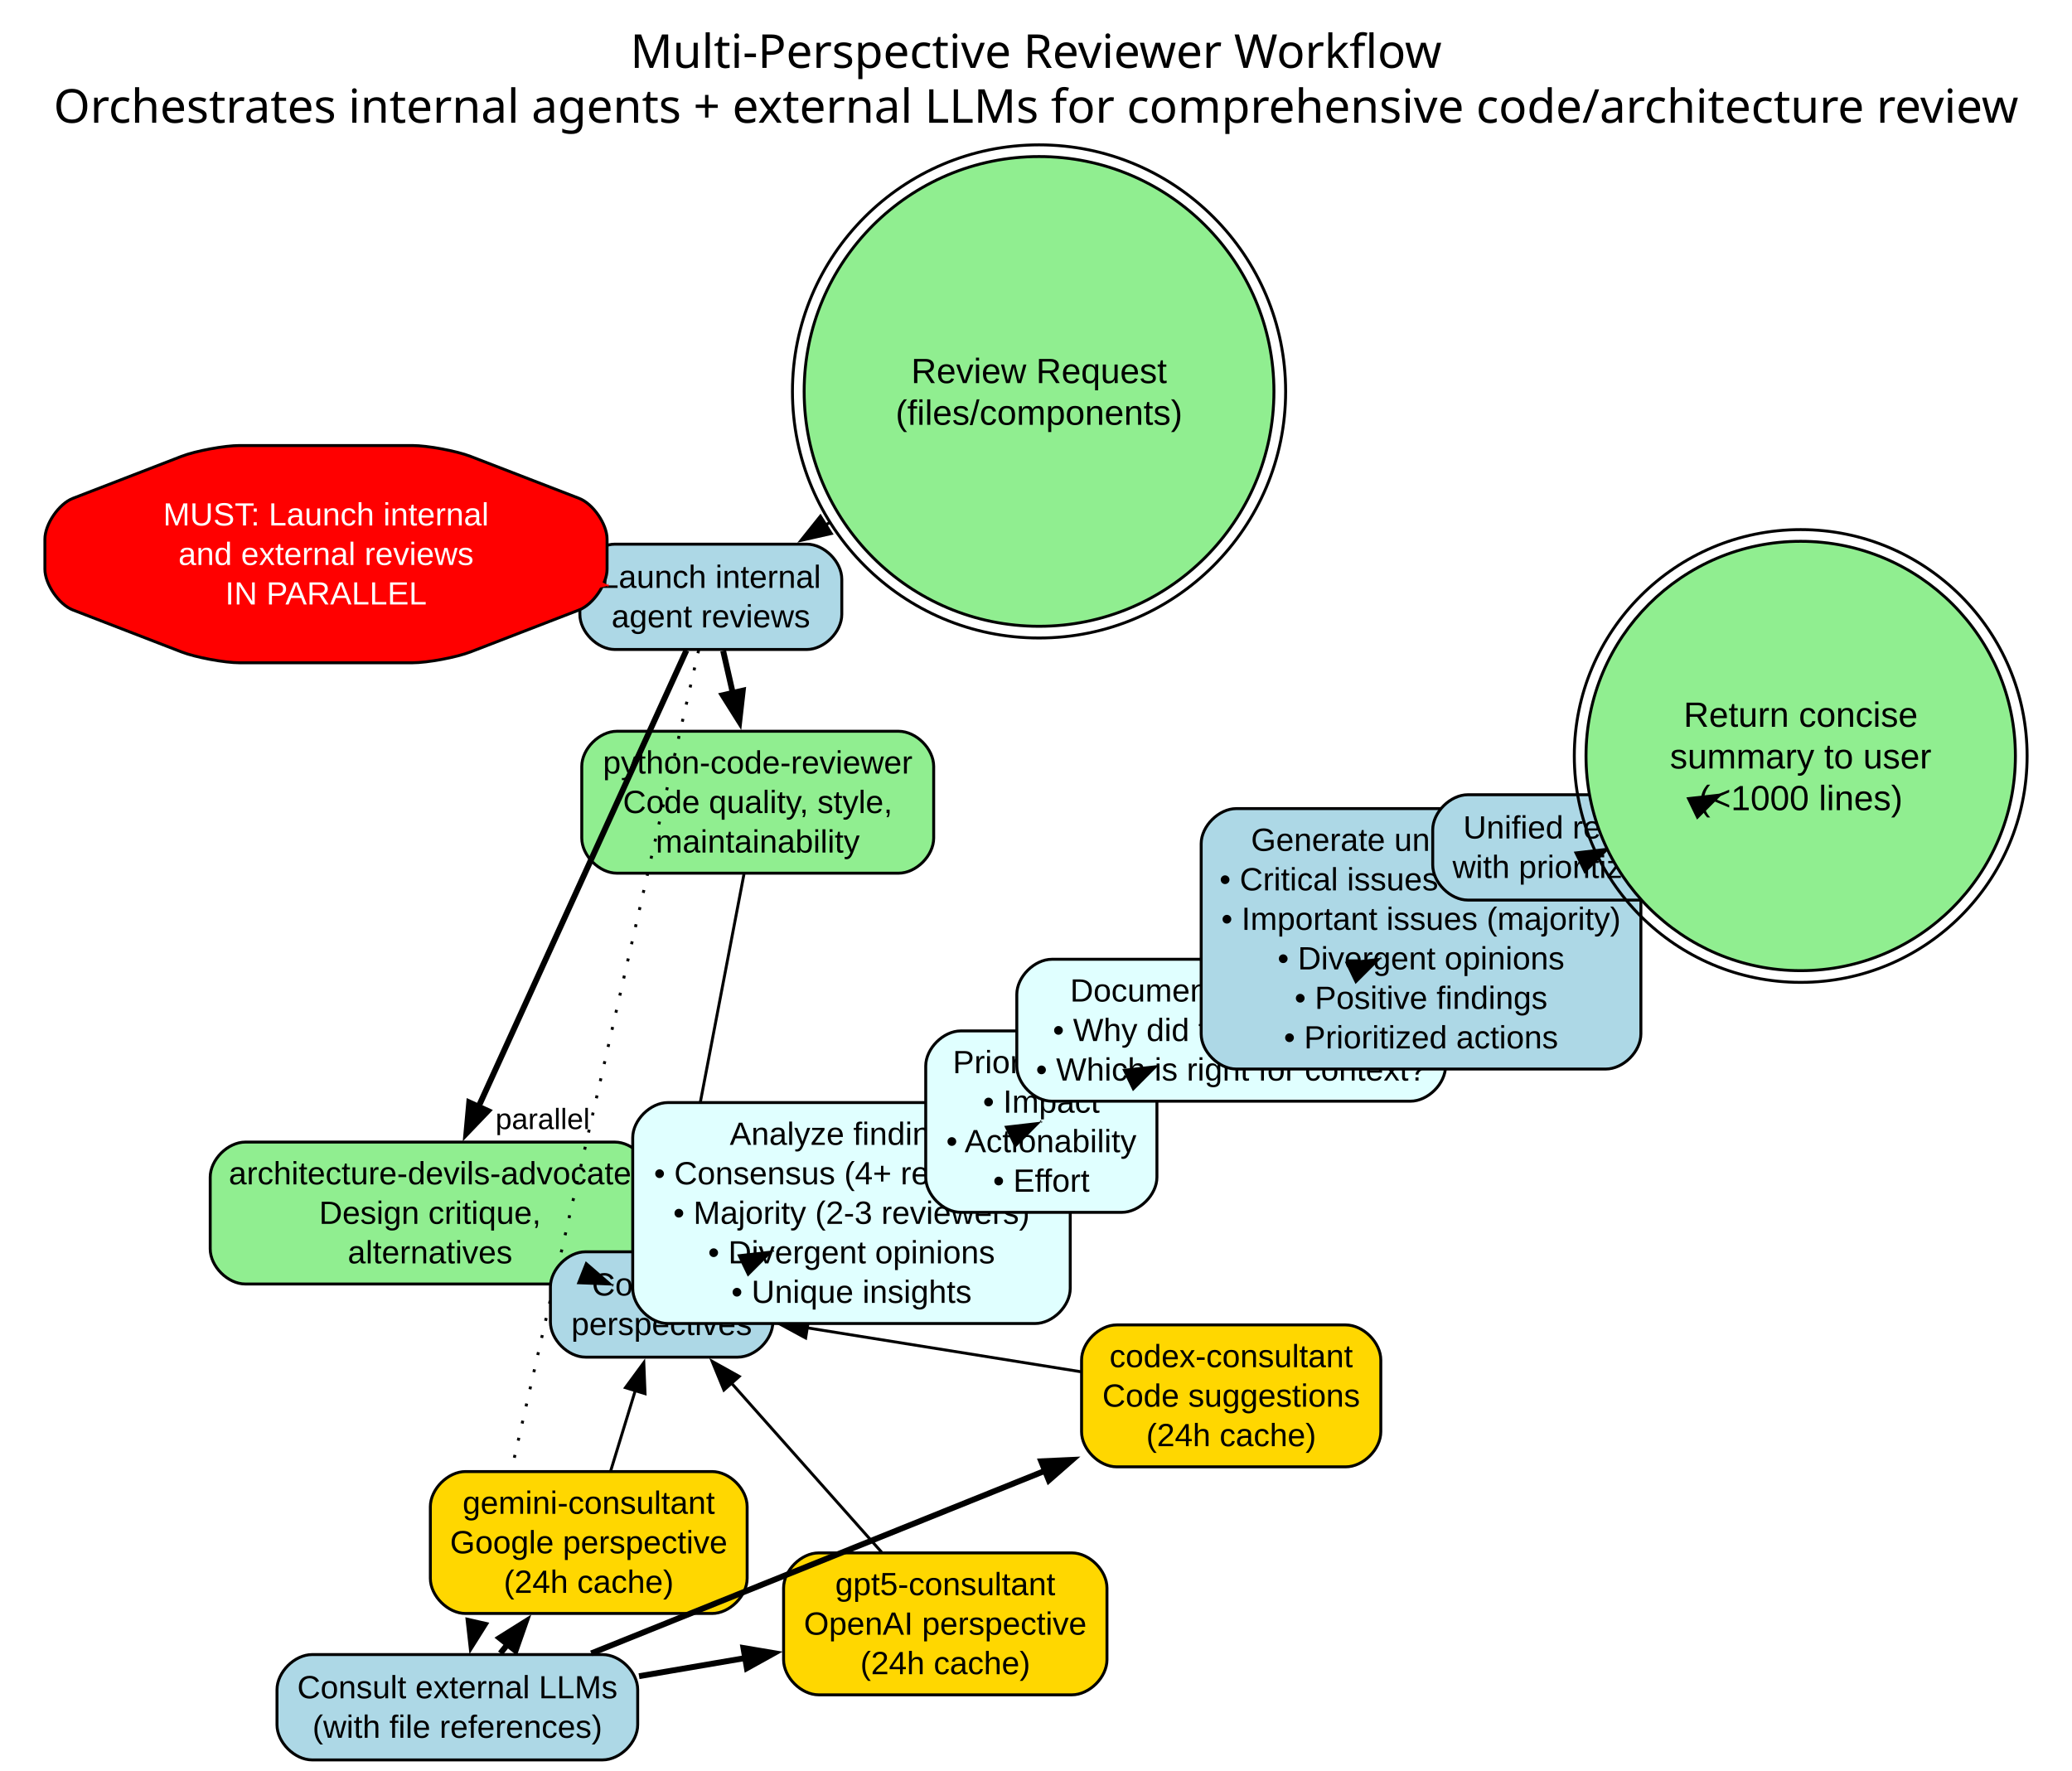
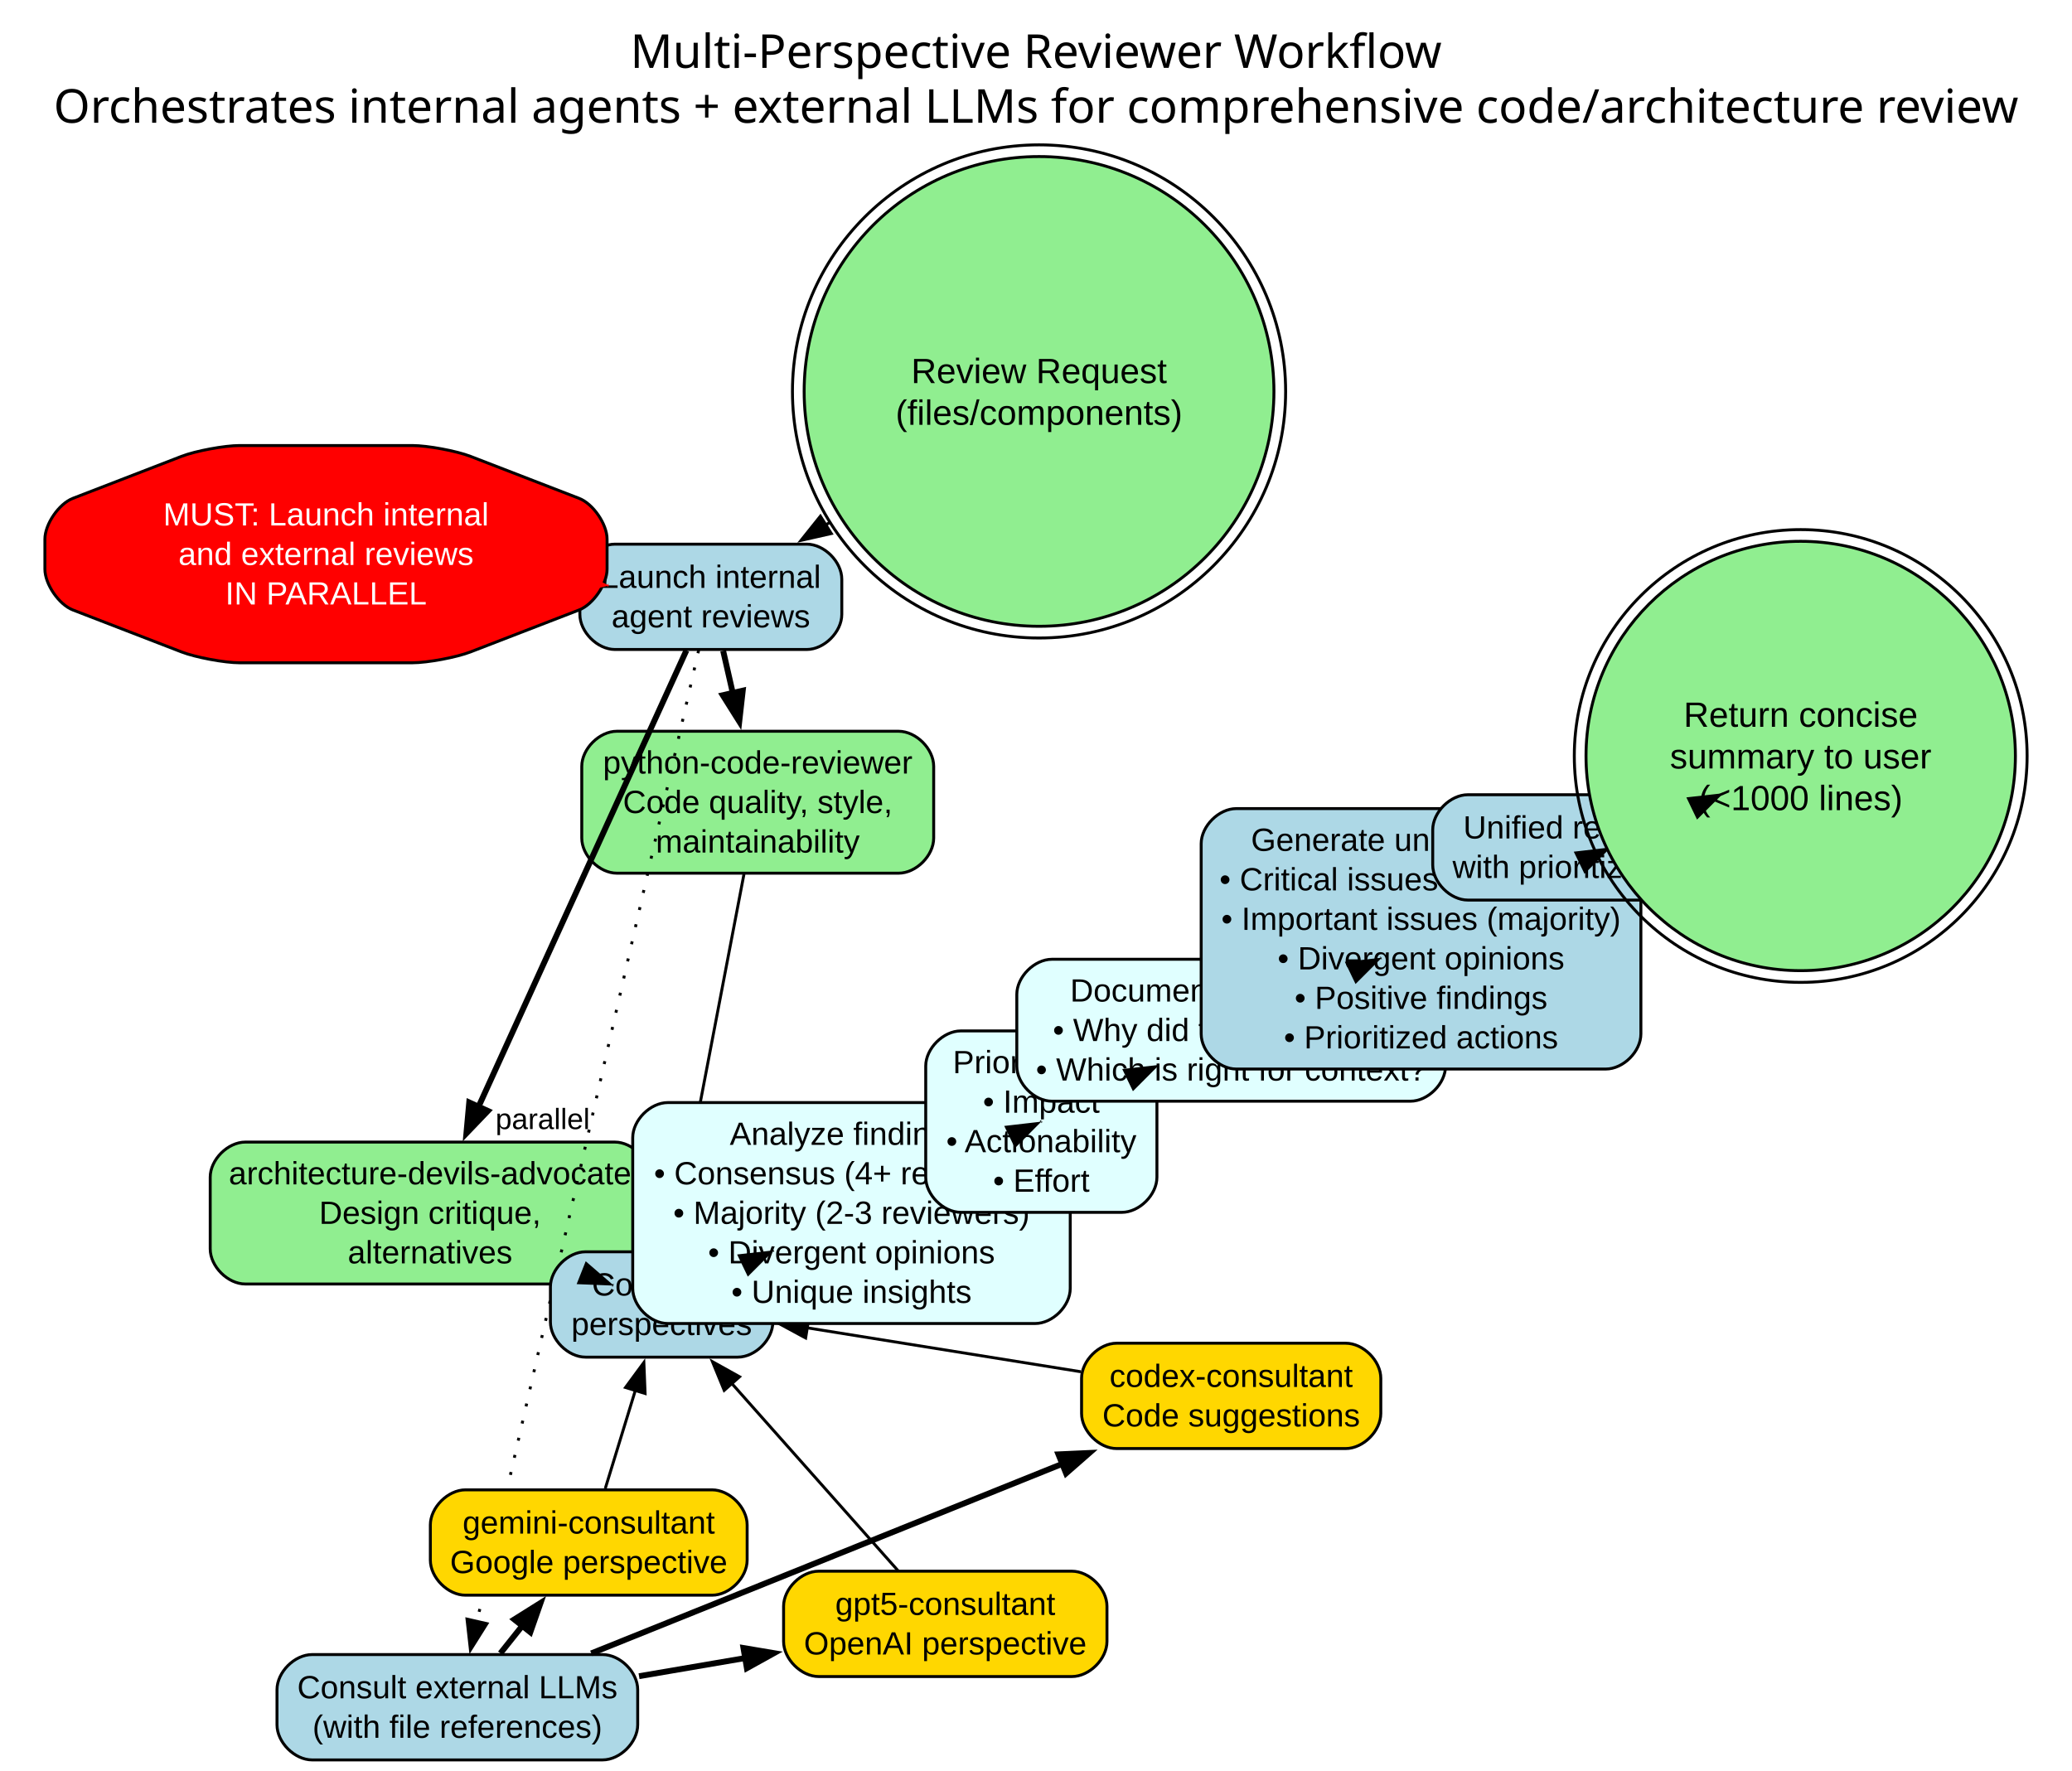
<svg xmlns="http://www.w3.org/2000/svg" width="708pt" height="605pt" viewBox="0.00 0.00 708.00 605.00">
  <g id="graph0" class="graph" transform="scale(1 1) rotate(0) translate(4 601.41)">
    <polygon fill="white" stroke="none" points="-4,4 -4,-601.41 704,-601.41 704,4 -4,4" />
    <text xml:space="preserve" text-anchor="middle" x="350" y="-578.21" font-family="Arial Bold" font-size="16.00">Multi-Perspective Reviewer Workflow</text>
    <text xml:space="preserve" text-anchor="middle" x="350" y="-559.46" font-family="Arial Bold" font-size="16.00">Orchestrates internal agents + external LLMs for comprehensive code/architecture review</text>
    <g id="node1" class="node">
      <ellipse fill="lightgreen" stroke="black" cx="351.04" cy="-467.65" rx="80.26" ry="80.26" />
      <ellipse fill="none" stroke="black" cx="351.04" cy="-467.65" rx="84.26" ry="84.26" />
      <text xml:space="preserve" text-anchor="middle" x="351.04" y="-470.5" font-family="Arial" font-size="12.00">Review Request</text>
      <text xml:space="preserve" text-anchor="middle" x="351.04" y="-456.25" font-family="Arial" font-size="12.00">(files/components)</text>
    </g>
    <g id="node2" class="node">
      <path fill="lightblue" stroke="black" d="M271.64,-415.46C271.64,-415.46 206.14,-415.46 206.14,-415.46 200.14,-415.46 194.14,-409.46 194.14,-403.46 194.14,-403.46 194.14,-391.46 194.14,-391.46 194.14,-385.46 200.14,-379.46 206.14,-379.46 206.14,-379.46 271.64,-379.46 271.64,-379.46 277.64,-379.46 283.64,-385.46 283.64,-391.46 283.64,-391.46 283.64,-403.46 283.64,-403.46 283.64,-409.46 277.64,-415.46 271.64,-415.46" />
      <text xml:space="preserve" text-anchor="middle" x="238.89" y="-400.51" font-family="Arial" font-size="11.00">Launch internal</text>
      <text xml:space="preserve" text-anchor="middle" x="238.89" y="-387.01" font-family="Arial" font-size="11.00">agent reviews</text>
    </g>
    <g id="edge1" class="edge">
      <path fill="none" stroke="black" d="M279.38,-422.8C278.91,-422.51 278.44,-422.21 277.97,-421.92" />
      <polygon fill="black" stroke="black" points="280.05,-419.09 269.71,-416.75 276.33,-425.02 280.05,-419.09" />
    </g>
    <g id="node3" class="node">
      <path fill="#90ee90" stroke="black" d="M303.04,-351.52C303.04,-351.52 206.79,-351.52 206.79,-351.52 200.79,-351.52 194.79,-345.52 194.79,-339.52 194.79,-339.52 194.79,-315.02 194.79,-315.02 194.79,-309.02 200.79,-303.02 206.79,-303.02 206.79,-303.02 303.04,-303.02 303.04,-303.02 309.04,-303.02 315.04,-309.02 315.04,-315.02 315.04,-315.02 315.04,-339.52 315.04,-339.52 315.04,-345.52 309.04,-351.52 303.04,-351.52" />
      <text xml:space="preserve" text-anchor="middle" x="254.91" y="-337.07" font-family="Arial" font-size="11.00">python-code-reviewer</text>
      <text xml:space="preserve" text-anchor="middle" x="254.91" y="-323.57" font-family="Arial" font-size="11.00">Code quality, style,</text>
      <text xml:space="preserve" text-anchor="middle" x="254.91" y="-310.07" font-family="Arial" font-size="11.00">maintainability</text>
    </g>
    <g id="edge2" class="edge">
      <path fill="none" stroke="black" stroke-width="2" d="M243.1,-379.02C244.22,-374.1 245.47,-368.61 246.73,-363.1" />
      <polygon fill="black" stroke="black" stroke-width="2" points="249.8,-365.4 248.61,-354.87 242.97,-363.84 249.8,-365.4" />
    </g>
    <g id="node4" class="node">
      <path fill="#90ee90" stroke="black" d="M206.08,-211.13C206.08,-211.13 79.83,-211.13 79.83,-211.13 73.83,-211.13 67.83,-205.13 67.83,-199.13 67.83,-199.13 67.83,-174.63 67.83,-174.63 67.83,-168.63 73.83,-162.63 79.83,-162.63 79.83,-162.63 206.08,-162.63 206.08,-162.63 212.08,-162.63 218.08,-168.63 218.08,-174.63 218.08,-174.63 218.08,-199.13 218.08,-199.13 218.08,-205.13 212.08,-211.13 206.08,-211.13" />
      <text xml:space="preserve" text-anchor="middle" x="142.95" y="-196.68" font-family="Arial" font-size="11.00">architecture-devils-advocate</text>
      <text xml:space="preserve" text-anchor="middle" x="142.95" y="-183.18" font-family="Arial" font-size="11.00">Design critique,</text>
      <text xml:space="preserve" text-anchor="middle" x="142.95" y="-169.68" font-family="Arial" font-size="11.00">alternatives</text>
    </g>
    <g id="edge3" class="edge">
      <path fill="none" stroke="black" stroke-width="2" d="M230.54,-379.14C214.55,-344.03 179.34,-266.75 158.77,-221.58" />
      <polygon fill="black" stroke="black" stroke-width="2" points="162.7,-221.78 155.37,-214.13 156.33,-224.68 162.7,-221.78" />
    </g>
    <g id="node5" class="node">
      <path fill="lightblue" stroke="black" d="M201.9,-36C201.9,-36 102.65,-36 102.65,-36 96.65,-36 90.65,-30 90.65,-24 90.65,-24 90.65,-12 90.65,-12 90.65,-6 96.65,0 102.65,0 102.65,0 201.9,0 201.9,0 207.9,0 213.9,-6 213.9,-12 213.9,-12 213.9,-24 213.9,-24 213.9,-30 207.9,-36 201.9,-36" />
      <text xml:space="preserve" text-anchor="middle" x="152.28" y="-21.05" font-family="Arial" font-size="11.00">Consult external LLMs</text>
      <text xml:space="preserve" text-anchor="middle" x="152.28" y="-7.55" font-family="Arial" font-size="11.00">(with file references)</text>
    </g>
    <g id="edge4" class="edge">
      <path fill="none" stroke="black" stroke-dasharray="1,5" d="M234.71,-379.16C220.79,-318.17 175.91,-121.51 158.9,-46.99" />
      <polygon fill="black" stroke="black" points="162.39,-46.56 156.75,-37.59 155.57,-48.12 162.39,-46.56" />
      <text xml:space="preserve" text-anchor="middle" x="181.43" y="-215.57" font-family="Arial" font-size="10.00">parallel</text>
    </g>
    <g id="node9" class="node">
      <path fill="lightblue" stroke="black" d="M248.08,-173.64C248.08,-173.64 196.08,-173.64 196.08,-173.64 190.08,-173.64 184.08,-167.64 184.08,-161.64 184.08,-161.64 184.08,-149.64 184.08,-149.64 184.08,-143.64 190.08,-137.64 196.08,-137.64 196.08,-137.64 248.08,-137.64 248.08,-137.64 254.08,-137.64 260.08,-143.64 260.08,-149.64 260.08,-149.64 260.08,-161.64 260.08,-161.64 260.08,-167.64 254.08,-173.64 248.08,-173.64" />
      <text xml:space="preserve" text-anchor="middle" x="222.08" y="-158.69" font-family="Arial" font-size="11.00">Collect all</text>
      <text xml:space="preserve" text-anchor="middle" x="222.08" y="-145.19" font-family="Arial" font-size="11.00">perspectives</text>
    </g>
    <g id="edge8" class="edge">
      <path fill="none" stroke="black" d="M250.21,-302.67C244.29,-271.72 234.12,-218.58 227.77,-185.37" />
      <polygon fill="black" stroke="black" points="231.22,-184.77 225.9,-175.61 224.34,-186.09 231.22,-184.77" />
    </g>
    <g id="edge9" class="edge">
      <path fill="none" stroke="black" d="M205.3,-162.26C205.38,-162.23 205.46,-162.2 205.53,-162.17" />
      <polygon fill="black" stroke="black" points="196.34,-169.57 204.35,-162.64 193.76,-163.06 196.34,-169.57" />
    </g>
    <g id="node6" class="node">
-       <path fill="#ffd700" stroke="black" d="M239.3,-98.54C239.3,-98.54 155.05,-98.54 155.05,-98.54 149.05,-98.54 143.05,-92.54 143.05,-86.54 143.05,-86.54 143.05,-62.04 143.05,-62.04 143.05,-56.04 149.05,-50.04 155.05,-50.04 155.05,-50.04 239.3,-50.04 239.3,-50.04 245.3,-50.04 251.3,-56.04 251.3,-62.04 251.3,-62.04 251.3,-86.54 251.3,-86.54 251.3,-92.54 245.3,-98.54 239.3,-98.54" />
-       <text xml:space="preserve" text-anchor="middle" x="197.17" y="-84.09" font-family="Arial" font-size="11.00">gemini-consultant</text>
-       <text xml:space="preserve" text-anchor="middle" x="197.17" y="-70.59" font-family="Arial" font-size="11.00">Google perspective</text>
-       <text xml:space="preserve" text-anchor="middle" x="197.17" y="-57.09" font-family="Arial" font-size="11.00">(24h cache)</text>
+       <path fill="#ffd700" stroke="black" d="M239.3,-92.29C239.3,-92.29 155.05,-92.29 155.05,-92.29 149.05,-92.29 143.05,-86.29 143.05,-80.29 143.05,-80.29 143.05,-68.29 143.05,-68.29 143.05,-62.29 149.05,-56.29 155.05,-56.29 155.05,-56.29 239.3,-56.29 239.3,-56.29 245.3,-56.29 251.3,-62.29 251.3,-68.29 251.3,-68.29 251.3,-80.29 251.3,-80.29 251.3,-86.29 245.3,-92.29 239.3,-92.29" />
+       <text xml:space="preserve" text-anchor="middle" x="197.17" y="-77.34" font-family="Arial" font-size="11.00">gemini-consultant</text>
+       <text xml:space="preserve" text-anchor="middle" x="197.17" y="-63.84" font-family="Arial" font-size="11.00">Google perspective</text>
    </g>
    <g id="edge5" class="edge">
-       <path fill="none" stroke="black" stroke-width="2" d="M166.98,-36.43C168.14,-37.89 169.33,-39.38 170.54,-40.9" />
-       <polygon fill="black" stroke="black" stroke-width="2" points="166.68,-41.68 175.66,-47.31 172.16,-37.31 166.68,-41.68" />
+       <path fill="none" stroke="black" stroke-width="2" d="M166.98,-36.43C169.72,-39.87 172.64,-43.53 175.53,-47.16" />
+       <polygon fill="black" stroke="black" stroke-width="2" points="171.73,-48.01 180.71,-53.64 177.21,-43.64 171.73,-48.01" />
    </g>
    <g id="node7" class="node">
-       <path fill="#ffd700" stroke="black" d="M362.25,-70.74C362.25,-70.74 275.75,-70.74 275.75,-70.74 269.75,-70.74 263.75,-64.74 263.75,-58.74 263.75,-58.74 263.75,-34.24 263.75,-34.24 263.75,-28.24 269.75,-22.24 275.75,-22.24 275.75,-22.24 362.25,-22.24 362.25,-22.24 368.25,-22.24 374.25,-28.24 374.25,-34.24 374.25,-34.24 374.25,-58.74 374.25,-58.74 374.25,-64.74 368.25,-70.74 362.25,-70.74" />
-       <text xml:space="preserve" text-anchor="middle" x="319" y="-56.29" font-family="Arial" font-size="11.00">gpt5-consultant</text>
-       <text xml:space="preserve" text-anchor="middle" x="319" y="-42.79" font-family="Arial" font-size="11.00">OpenAI perspective</text>
-       <text xml:space="preserve" text-anchor="middle" x="319" y="-29.29" font-family="Arial" font-size="11.00">(24h cache)</text>
+       <path fill="#ffd700" stroke="black" d="M362.25,-64.49C362.25,-64.49 275.75,-64.49 275.75,-64.49 269.75,-64.49 263.75,-58.49 263.75,-52.49 263.75,-52.49 263.75,-40.49 263.75,-40.49 263.75,-34.49 269.75,-28.49 275.75,-28.49 275.75,-28.49 362.25,-28.49 362.25,-28.49 368.25,-28.49 374.25,-34.49 374.25,-40.49 374.25,-40.49 374.25,-52.49 374.25,-52.49 374.25,-58.49 368.25,-64.49 362.25,-64.49" />
+       <text xml:space="preserve" text-anchor="middle" x="319" y="-49.54" font-family="Arial" font-size="11.00">gpt5-consultant</text>
+       <text xml:space="preserve" text-anchor="middle" x="319" y="-36.04" font-family="Arial" font-size="11.00">OpenAI perspective</text>
    </g>
    <g id="edge6" class="edge">
      <path fill="none" stroke="black" stroke-width="2" d="M214.36,-28.61C226.69,-30.71 239.69,-32.94 252.18,-35.07" />
      <polygon fill="black" stroke="black" stroke-width="2" points="250.03,-38.25 260.48,-36.49 251.21,-31.35 250.03,-38.25" />
    </g>
    <g id="node8" class="node">
-       <path fill="#ffd700" stroke="black" d="M455.82,-148.65C455.82,-148.65 377.57,-148.65 377.57,-148.65 371.57,-148.65 365.57,-142.65 365.57,-136.65 365.57,-136.65 365.57,-112.15 365.57,-112.15 365.57,-106.15 371.57,-100.15 377.57,-100.15 377.57,-100.15 455.82,-100.15 455.82,-100.15 461.82,-100.15 467.82,-106.15 467.82,-112.15 467.82,-112.15 467.82,-136.65 467.82,-136.65 467.82,-142.65 461.82,-148.65 455.82,-148.65" />
-       <text xml:space="preserve" text-anchor="middle" x="416.69" y="-134.2" font-family="Arial" font-size="11.00">codex-consultant</text>
-       <text xml:space="preserve" text-anchor="middle" x="416.69" y="-120.7" font-family="Arial" font-size="11.00">Code suggestions</text>
-       <text xml:space="preserve" text-anchor="middle" x="416.69" y="-107.2" font-family="Arial" font-size="11.00">(24h cache)</text>
+       <path fill="#ffd700" stroke="black" d="M455.82,-142.4C455.82,-142.4 377.57,-142.4 377.57,-142.4 371.57,-142.4 365.57,-136.4 365.57,-130.4 365.57,-130.4 365.57,-118.4 365.57,-118.4 365.57,-112.4 371.57,-106.4 377.57,-106.4 377.57,-106.4 455.82,-106.4 455.82,-106.4 461.82,-106.4 467.82,-112.4 467.82,-118.4 467.82,-118.4 467.82,-130.4 467.82,-130.4 467.82,-136.4 461.82,-142.4 455.82,-142.4" />
+       <text xml:space="preserve" text-anchor="middle" x="416.69" y="-127.45" font-family="Arial" font-size="11.00">codex-consultant</text>
+       <text xml:space="preserve" text-anchor="middle" x="416.69" y="-113.95" font-family="Arial" font-size="11.00">Code suggestions</text>
    </g>
    <g id="edge7" class="edge">
-       <path fill="none" stroke="black" stroke-width="2" d="M198.04,-36.41C241.32,-53.83 306.63,-80.11 354.6,-99.41" />
-       <polygon fill="black" stroke="black" stroke-width="2" points="351.78,-102.05 362.36,-102.53 354.39,-95.55 351.78,-102.05" />
+       <path fill="none" stroke="black" stroke-width="2" d="M198.04,-36.41C243.11,-54.55 312.05,-82.29 360.45,-101.76" />
+       <polygon fill="black" stroke="black" stroke-width="2" points="357.66,-104.42 368.25,-104.9 360.28,-97.92 357.66,-104.42" />
    </g>
    <g id="edge10" class="edge">
-       <path fill="none" stroke="black" d="M204.65,-98.7C207.31,-107.38 210.33,-117.26 213.1,-126.31" />
-       <polygon fill="black" stroke="black" points="209.72,-127.21 215.99,-135.75 216.41,-125.16 209.72,-127.21" />
+       <path fill="none" stroke="black" d="M202.82,-92.75C205.88,-102.73 209.73,-115.3 213.18,-126.56" />
+       <polygon fill="black" stroke="black" points="209.74,-127.27 216.01,-135.8 216.43,-125.22 209.74,-127.27" />
    </g>
    <g id="edge11" class="edge">
-       <path fill="none" stroke="black" d="M297.25,-70.98C281.9,-88.27 261.36,-111.4 245.62,-129.12" />
-       <polygon fill="black" stroke="black" points="243.36,-126.4 239.34,-136.2 248.59,-131.05 243.36,-126.4" />
+       <path fill="none" stroke="black" d="M302.99,-64.51C287.45,-82.02 263.65,-108.82 245.88,-128.84" />
+       <polygon fill="black" stroke="black" points="243.46,-126.29 239.44,-136.09 248.7,-130.93 243.46,-126.29" />
    </g>
    <g id="edge12" class="edge">
      <path fill="none" stroke="black" d="M365.31,-132.65C336.28,-137.3 300.17,-143.1 271.48,-147.71" />
      <polygon fill="black" stroke="black" points="271.29,-144.19 261.97,-149.23 272.4,-151.1 271.29,-144.19" />
    </g>
    <g id="node10" class="node">
      <path fill="lightcyan" stroke="black" d="M349.7,-224.63C349.7,-224.63 224.2,-224.63 224.2,-224.63 218.2,-224.63 212.2,-218.63 212.2,-212.63 212.2,-212.63 212.2,-161.13 212.2,-161.13 212.2,-155.13 218.2,-149.13 224.2,-149.13 224.2,-149.13 349.7,-149.13 349.7,-149.13 355.7,-149.13 361.7,-155.13 361.7,-161.13 361.7,-161.13 361.7,-212.63 361.7,-212.63 361.7,-218.63 355.7,-224.63 349.7,-224.63" />
      <text xml:space="preserve" text-anchor="middle" x="286.95" y="-210.18" font-family="Arial" font-size="11.00">Analyze findings:</text>
      <text xml:space="preserve" text-anchor="middle" x="286.95" y="-196.68" font-family="Arial" font-size="11.00">• Consensus (4+ reviewers)</text>
      <text xml:space="preserve" text-anchor="middle" x="286.95" y="-183.18" font-family="Arial" font-size="11.00">• Majority (2-3 reviewers)</text>
      <text xml:space="preserve" text-anchor="middle" x="286.95" y="-169.68" font-family="Arial" font-size="11.00">• Divergent opinions</text>
      <text xml:space="preserve" text-anchor="middle" x="286.95" y="-156.18" font-family="Arial" font-size="11.00">• Unique insights</text>
    </g>
    <g id="edge13" class="edge">
      <path fill="none" stroke="black" d="M260.19,-173.99C260.25,-174.02 260.3,-174.04 260.36,-174.07" />
      <polygon fill="black" stroke="black" points="248.63,-172.3 259.16,-173.49 251.67,-166 248.63,-172.3" />
    </g>
    <g id="node11" class="node">
      <path fill="lightcyan" stroke="black" d="M379.32,-249.12C379.32,-249.12 324.32,-249.12 324.32,-249.12 318.32,-249.12 312.32,-243.12 312.32,-237.12 312.32,-237.12 312.32,-199.12 312.32,-199.12 312.32,-193.12 318.32,-187.12 324.32,-187.12 324.32,-187.12 379.32,-187.12 379.32,-187.12 385.32,-187.12 391.32,-193.12 391.32,-199.12 391.32,-199.12 391.32,-237.12 391.32,-237.12 391.32,-243.12 385.32,-249.12 379.32,-249.12" />
      <text xml:space="preserve" text-anchor="middle" x="351.82" y="-234.67" font-family="Arial" font-size="11.00">Prioritize by:</text>
      <text xml:space="preserve" text-anchor="middle" x="351.82" y="-221.17" font-family="Arial" font-size="11.00">• Impact</text>
      <text xml:space="preserve" text-anchor="middle" x="351.82" y="-207.67" font-family="Arial" font-size="11.00">• Actionability</text>
      <text xml:space="preserve" text-anchor="middle" x="351.82" y="-194.17" font-family="Arial" font-size="11.00">• Effort</text>
    </g>
    <g id="edge14" class="edge">
      <path fill="none" stroke="black" d="M351.78,-218.09C351.78,-218.1 351.79,-218.1 351.8,-218.1" />
      <polygon fill="black" stroke="black" points="339.9,-216.23 350.45,-217.45 342.96,-209.92 339.9,-216.23" />
    </g>
    <g id="node12" class="node">
      <path fill="lightcyan" stroke="black" d="M477.94,-273.6C477.94,-273.6 355.44,-273.6 355.44,-273.6 349.44,-273.6 343.44,-267.6 343.44,-261.6 343.44,-261.6 343.44,-237.1 343.44,-237.1 343.44,-231.1 349.44,-225.1 355.44,-225.1 355.44,-225.1 477.94,-225.1 477.94,-225.1 483.94,-225.1 489.94,-231.1 489.94,-237.1 489.94,-237.1 489.94,-261.6 489.94,-261.6 489.94,-267.6 483.94,-273.6 477.94,-273.6" />
      <text xml:space="preserve" text-anchor="middle" x="416.69" y="-259.15" font-family="Arial" font-size="11.00">Document divergence:</text>
      <text xml:space="preserve" text-anchor="middle" x="416.69" y="-245.65" font-family="Arial" font-size="11.00">• Why did they disagree?</text>
      <text xml:space="preserve" text-anchor="middle" x="416.69" y="-232.15" font-family="Arial" font-size="11.00">• Which is right for context?</text>
    </g>
    <g id="edge15" class="edge">
      <path fill="none" stroke="black" d="M391.8,-237.37C391.85,-237.39 391.9,-237.42 391.95,-237.44" />
      <polygon fill="black" stroke="black" points="380.22,-235.67 390.75,-236.86 383.26,-229.36 380.22,-235.67" />
    </g>
    <g id="node13" class="node">
      <path fill="lightblue" stroke="black" d="M544.69,-325.09C544.69,-325.09 418.44,-325.09 418.44,-325.09 412.44,-325.09 406.44,-319.09 406.44,-313.09 406.44,-313.09 406.44,-248.09 406.44,-248.09 406.44,-242.09 412.44,-236.09 418.44,-236.09 418.44,-236.09 544.69,-236.09 544.69,-236.09 550.69,-236.09 556.69,-242.09 556.69,-248.09 556.69,-248.09 556.69,-313.09 556.69,-313.09 556.69,-319.09 550.69,-325.09 544.69,-325.09" />
      <text xml:space="preserve" text-anchor="middle" x="481.56" y="-310.64" font-family="Arial" font-size="11.00">Generate unified report:</text>
      <text xml:space="preserve" text-anchor="middle" x="481.56" y="-297.14" font-family="Arial" font-size="11.00">• Critical issues (consensus)</text>
      <text xml:space="preserve" text-anchor="middle" x="481.56" y="-283.64" font-family="Arial" font-size="11.00">• Important issues (majority)</text>
      <text xml:space="preserve" text-anchor="middle" x="481.56" y="-270.14" font-family="Arial" font-size="11.00">• Divergent opinions</text>
      <text xml:space="preserve" text-anchor="middle" x="481.56" y="-256.64" font-family="Arial" font-size="11.00">• Positive findings</text>
      <text xml:space="preserve" text-anchor="middle" x="481.56" y="-243.14" font-family="Arial" font-size="11.00">• Prioritized actions</text>
    </g>
    <g id="edge16" class="edge">
      <path fill="none" stroke="black" d="M467.81,-273.97C467.87,-274 467.93,-274.03 467.99,-274.06" />
      <polygon fill="black" stroke="black" points="456.29,-272.31 466.82,-273.49 459.33,-266 456.29,-272.31" />
    </g>
    <g id="node14" class="node">
      <path fill="lightblue" stroke="black" d="M595.31,-329.83C595.31,-329.83 497.56,-329.83 497.56,-329.83 491.56,-329.83 485.56,-323.83 485.56,-317.83 485.56,-317.83 485.56,-305.83 485.56,-305.83 485.56,-299.83 491.56,-293.83 497.56,-293.83 497.56,-293.83 595.31,-293.83 595.31,-293.83 601.31,-293.83 607.31,-299.83 607.31,-305.83 607.31,-305.83 607.31,-317.83 607.31,-317.83 607.31,-323.83 601.31,-329.83 595.31,-329.83" />
      <text xml:space="preserve" text-anchor="middle" x="546.43" y="-314.88" font-family="Arial" font-size="11.00">Unified review report</text>
      <text xml:space="preserve" text-anchor="middle" x="546.43" y="-301.38" font-family="Arial" font-size="11.00">with prioritized actions</text>
    </g>
    <g id="edge17" class="edge">
      <path fill="none" stroke="black" d="M546.39,-311.81C546.39,-311.82 546.4,-311.82 546.41,-311.82" />
      <polygon fill="black" stroke="black" points="534.51,-309.95 545.06,-311.17 537.57,-303.64 534.51,-309.95" />
    </g>
    <g id="node15" class="node">
      <ellipse fill="lightgreen" stroke="black" cx="611.3" cy="-343.07" rx="73.36" ry="73.36" />
      <ellipse fill="none" stroke="black" cx="611.3" cy="-343.07" rx="77.36" ry="77.36" />
      <text xml:space="preserve" text-anchor="middle" x="611.3" y="-353.05" font-family="Arial" font-size="12.00">Return concise</text>
      <text xml:space="preserve" text-anchor="middle" x="611.3" y="-338.8" font-family="Arial" font-size="12.00">summary to user</text>
      <text xml:space="preserve" text-anchor="middle" x="611.3" y="-324.55" font-family="Arial" font-size="12.00">(&lt;1000 lines)</text>
    </g>
    <g id="edge18" class="edge">
      <path fill="none" stroke="black" d="M584.54,-330.19C584.6,-330.21 584.65,-330.24 584.71,-330.27" />
      <polygon fill="black" stroke="black" points="572.98,-328.5 583.51,-329.69 576.02,-322.19 572.98,-328.5" />
    </g>
    <g id="node16" class="node">
      <path fill="red" stroke="black" d="M203.44,-406.92C203.44,-406.92 203.44,-417.17 203.44,-417.17 203.44,-422.29 198.66,-429.27 193.88,-431.11 193.88,-431.11 156.74,-445.47 156.74,-445.47 151.96,-447.32 142.05,-449.16 136.92,-449.16 136.92,-449.16 77.85,-449.16 77.85,-449.16 72.73,-449.16 62.82,-447.32 58.04,-445.47 58.04,-445.47 20.9,-431.11 20.9,-431.11 16.12,-429.27 11.34,-422.29 11.34,-417.17 11.34,-417.17 11.34,-406.92 11.34,-406.92 11.34,-401.79 16.12,-394.82 20.9,-392.97 20.9,-392.97 58.04,-378.62 58.04,-378.62 62.82,-376.77 72.73,-374.92 77.85,-374.92 77.85,-374.92 136.92,-374.92 136.92,-374.92 142.05,-374.92 151.96,-376.77 156.74,-378.62 156.74,-378.62 193.88,-392.97 193.88,-392.97 198.66,-394.82 203.44,-401.79 203.44,-406.92" />
      <text xml:space="preserve" text-anchor="middle" x="107.39" y="-421.84" font-family="Arial" font-size="11.00" fill="white">MUST: Launch internal</text>
      <text xml:space="preserve" text-anchor="middle" x="107.39" y="-408.34" font-family="Arial" font-size="11.00" fill="white">and external reviews</text>
      <text xml:space="preserve" text-anchor="middle" x="107.39" y="-394.84" font-family="Arial" font-size="11.00" fill="white">IN PARALLEL</text>
    </g>
    <g id="edge19" class="edge">
      <path fill="none" stroke="red" stroke-dasharray="5,2" d="M203.65,-401.37C203.73,-401.36 203.81,-401.35 203.88,-401.34" />
      <polygon fill="red" stroke="red" points="193.06,-406.07 202.61,-401.48 192.29,-399.11 193.06,-406.07" />
    </g>
  </g>
</svg>
